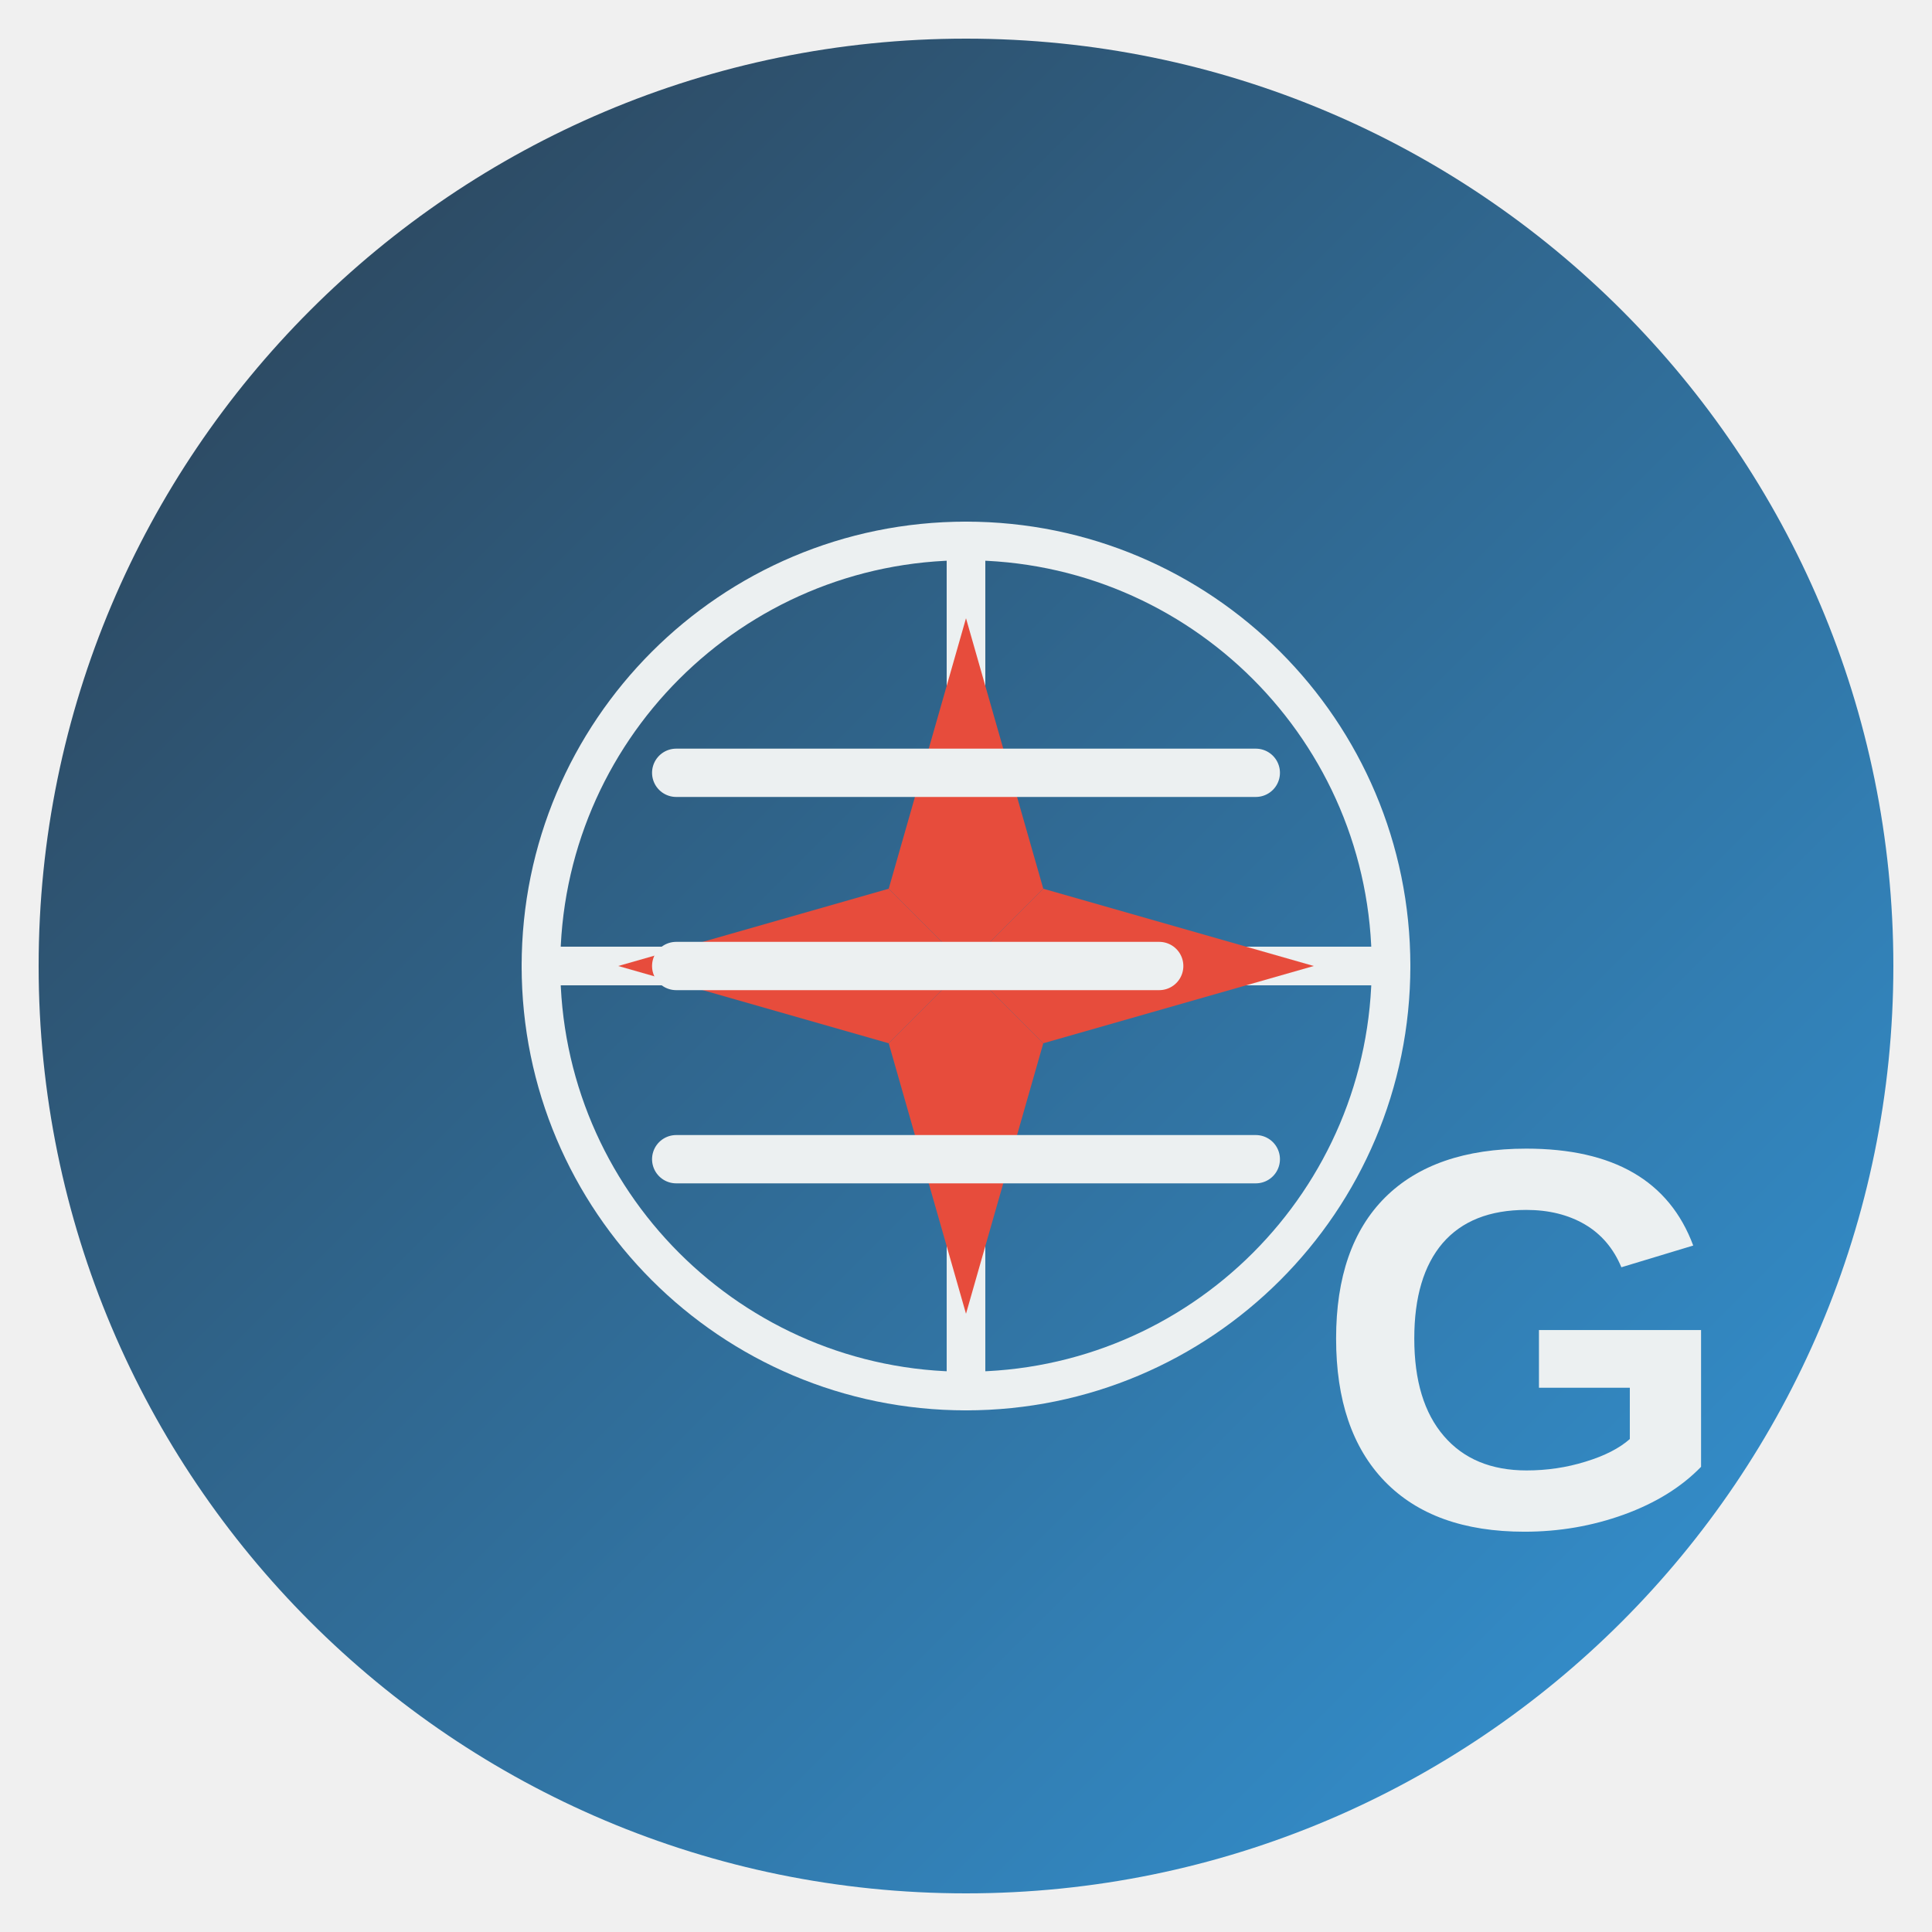
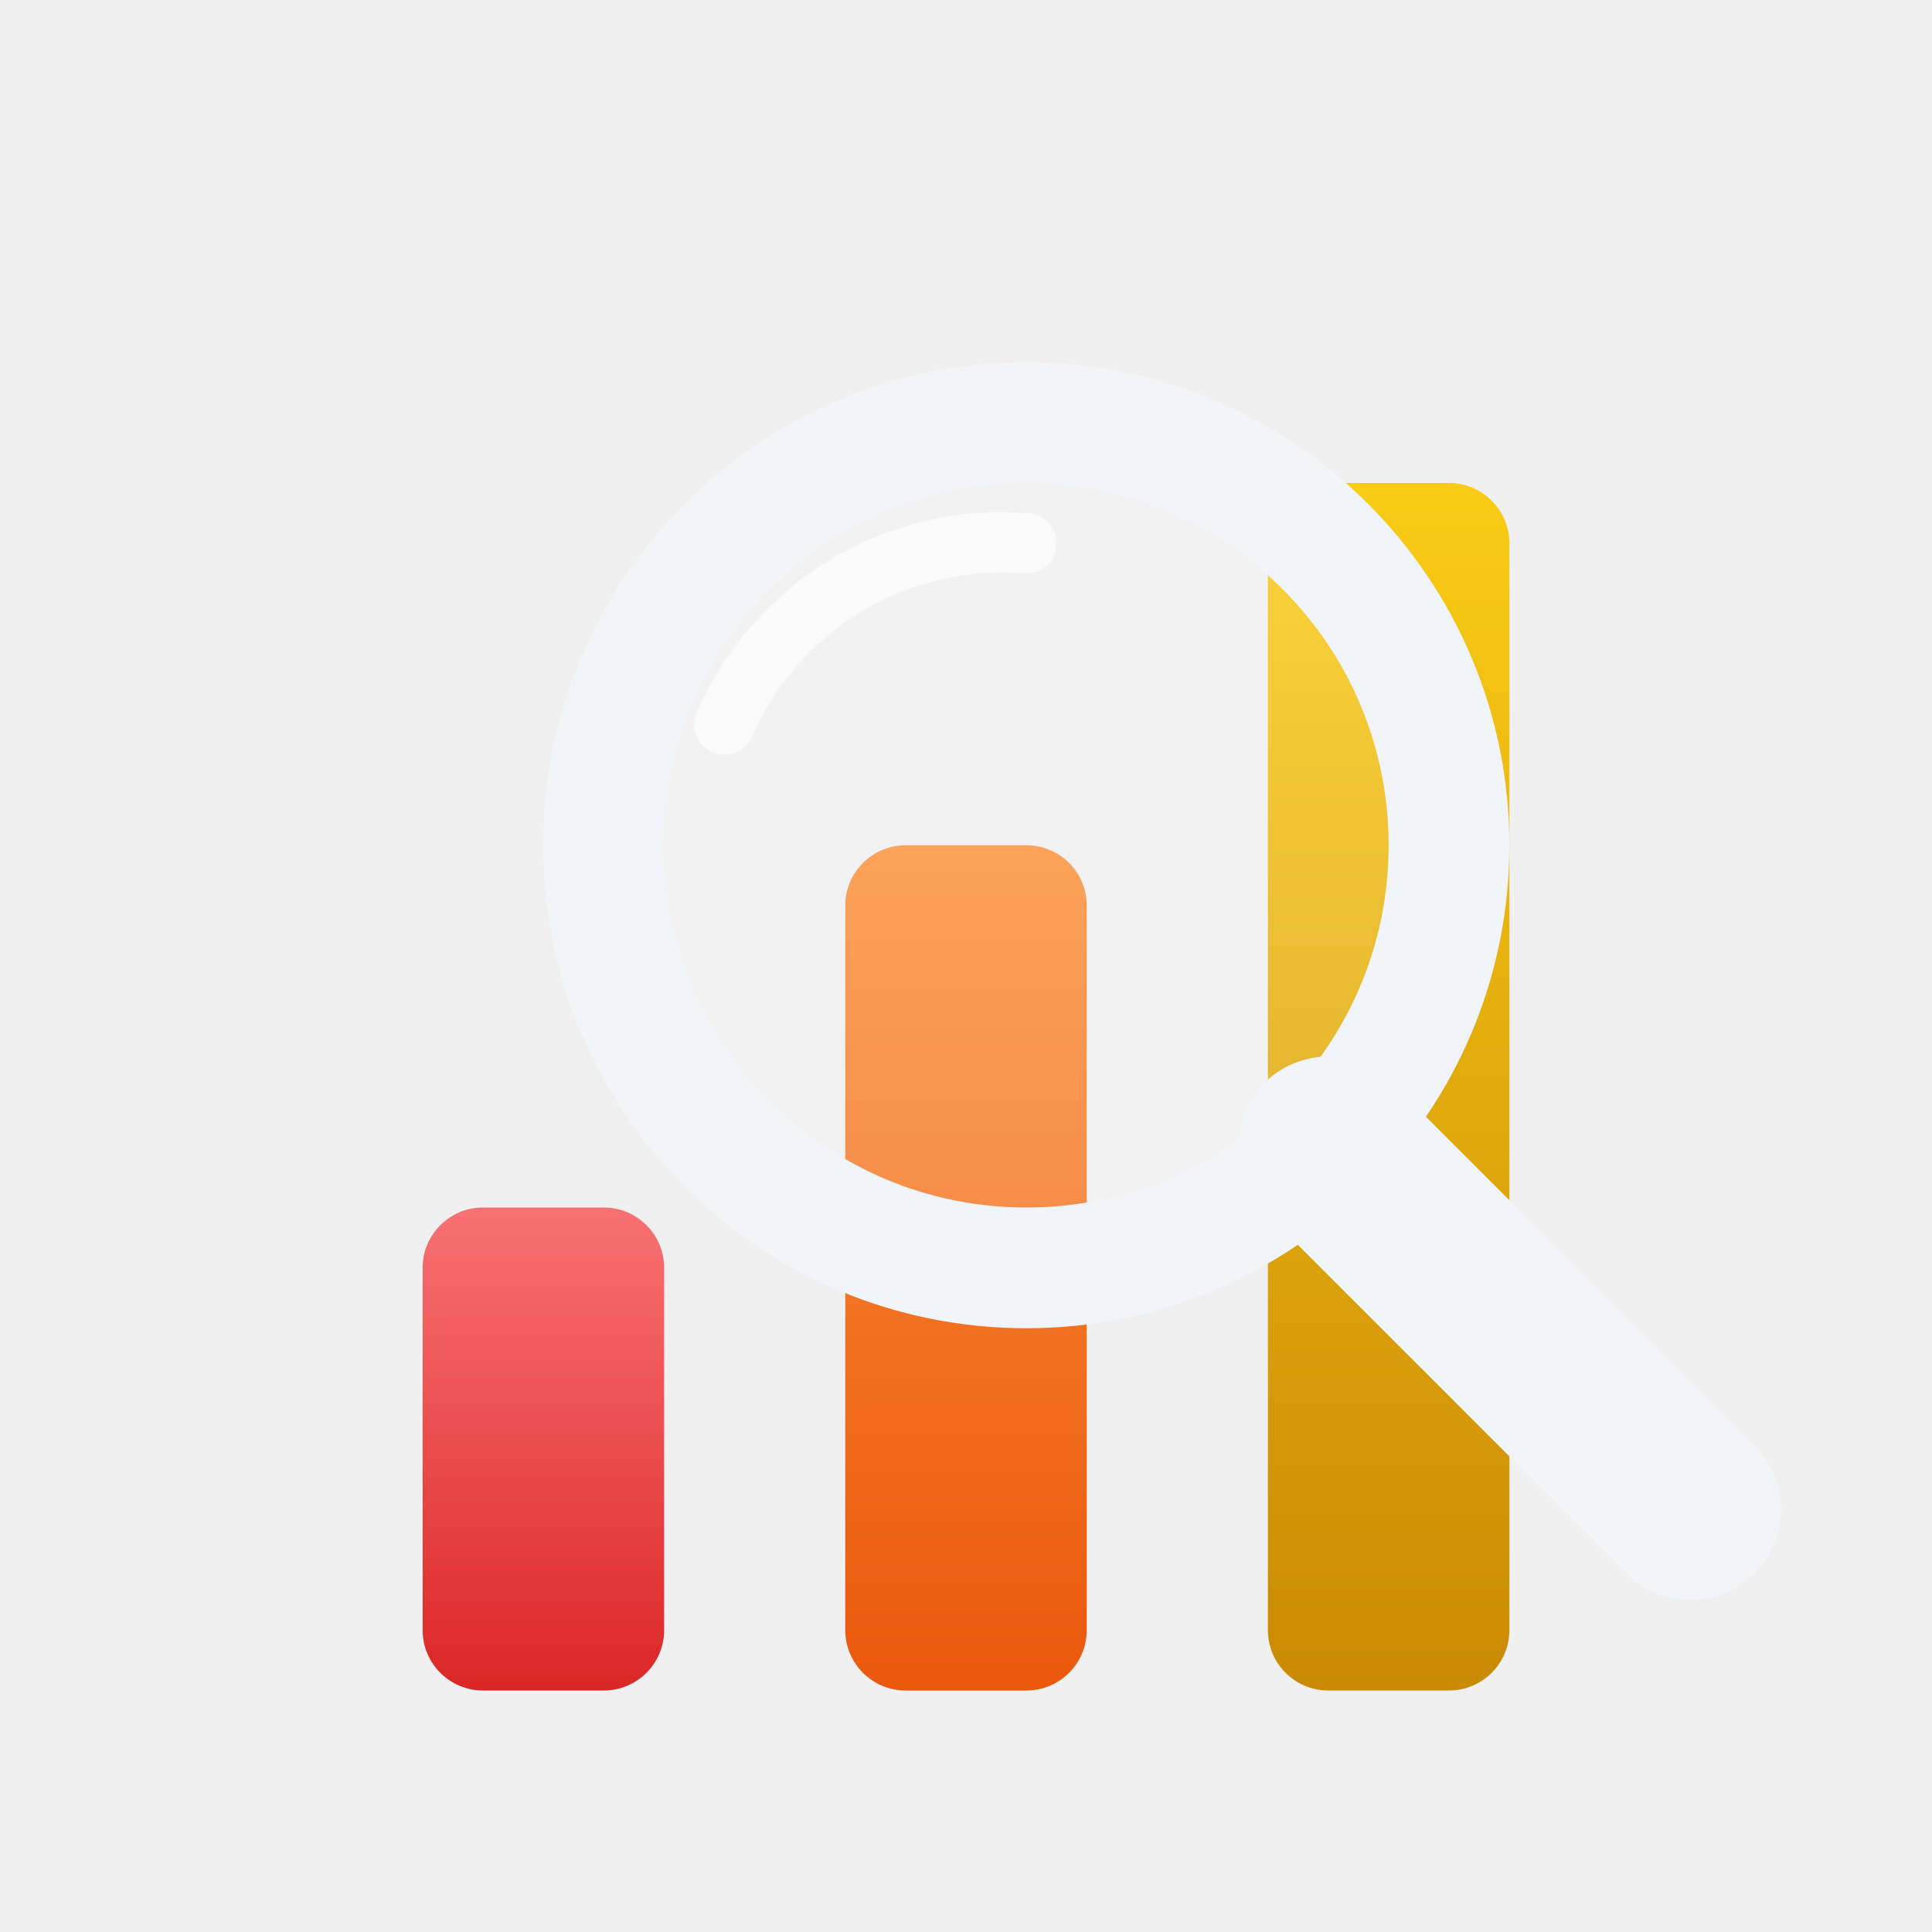
- <svg xmlns="http://www.w3.org/2000/svg" viewBox="0 0 100 100">
+ <svg xmlns="http://www.w3.org/2000/svg" viewBox="0 0 64 64">
  <defs>
-     <linearGradient id="bgGrad" x1="0%" y1="0%" x2="100%" y2="100%">
-       <stop offset="0%" style="stop-color:#2c3e50;stop-opacity:1" />
-       <stop offset="100%" style="stop-color:#3498db;stop-opacity:1" />
+     <linearGradient id="bar1" x1="0%" y1="0%" x2="0%" y2="100%">
+       <stop offset="0%" stop-color="#F87171" />
+       <stop offset="100%" stop-color="#DC2626" />
    </linearGradient>
-     <style>
-       .compass { fill: none; stroke: #ecf0f1; stroke-width: 2; stroke-linecap: round; stroke-linejoin: round; }
-       .log-line { stroke: #ecf0f1; stroke-width: 2.5; stroke-linecap: round; }
-       .needle { fill: #e74c3c; }
-       .g-letter { fill: #ecf0f1; font-family: Arial, sans-serif; font-weight: bold; font-size: 28px; }
-     </style>
+     <linearGradient id="bar2" x1="0%" y1="0%" x2="0%" y2="100%">
+       <stop offset="0%" stop-color="#FB923C" />
+       <stop offset="100%" stop-color="#EA580C" />
+     </linearGradient>
+     <linearGradient id="bar3" x1="0%" y1="0%" x2="0%" y2="100%">
+       <stop offset="0%" stop-color="#FACC15" />
+       <stop offset="100%" stop-color="#CA8A04" />
+     </linearGradient>
  </defs>
-   <circle cx="50" cy="50" r="48" fill="url(#bgGrad)" />
-   <g transform="translate(50,50)">
-     <circle cx="0" cy="0" r="22" class="compass" />
-     <line x1="0" y1="-22" x2="0" y2="22" class="compass" />
-     <line x1="-22" y1="0" x2="22" y2="0" class="compass" />
-     <polygon points="0,-18 4,-4 0,0 -4,-4" class="needle" />
-     <polygon points="0,18 -4,4 0,0 4,4" class="needle" />
-     <polygon points="-18,0 -4,-4 0,0 -4,4" class="needle" />
-     <polygon points="18,0 4,4 0,0 4,-4" class="needle" />
-   </g>
-   <g transform="translate(35, 35)">
-     <line x1="0" y1="5" x2="30" y2="5" class="log-line" />
-     <line x1="0" y1="15" x2="25" y2="15" class="log-line" />
-     <line x1="0" y1="25" x2="30" y2="25" class="log-line" />
-   </g>
-   <text x="68" y="79" class="g-letter">G</text>
+   <rect x="14" y="40" width="8" height="16" fill="url(#bar1)" rx="2" />
+   <rect x="28" y="28" width="8" height="28" fill="url(#bar2)" rx="2" />
+   <rect x="42" y="16" width="8" height="40" fill="url(#bar3)" rx="2" />
+   <circle cx="34" cy="28" r="14" fill="#ffffff" fill-opacity="0.15" stroke="#F1F5F9" stroke-width="4" />
+   <line x1="44" y1="38" x2="56" y2="50" stroke="#F1F5F9" stroke-width="6" stroke-linecap="round" />
+   <path d="M 24 24 A 10 10 0 0 1 34 18" fill="none" stroke="#FFFFFF" stroke-width="2" stroke-linecap="round" opacity="0.6" />
</svg>
